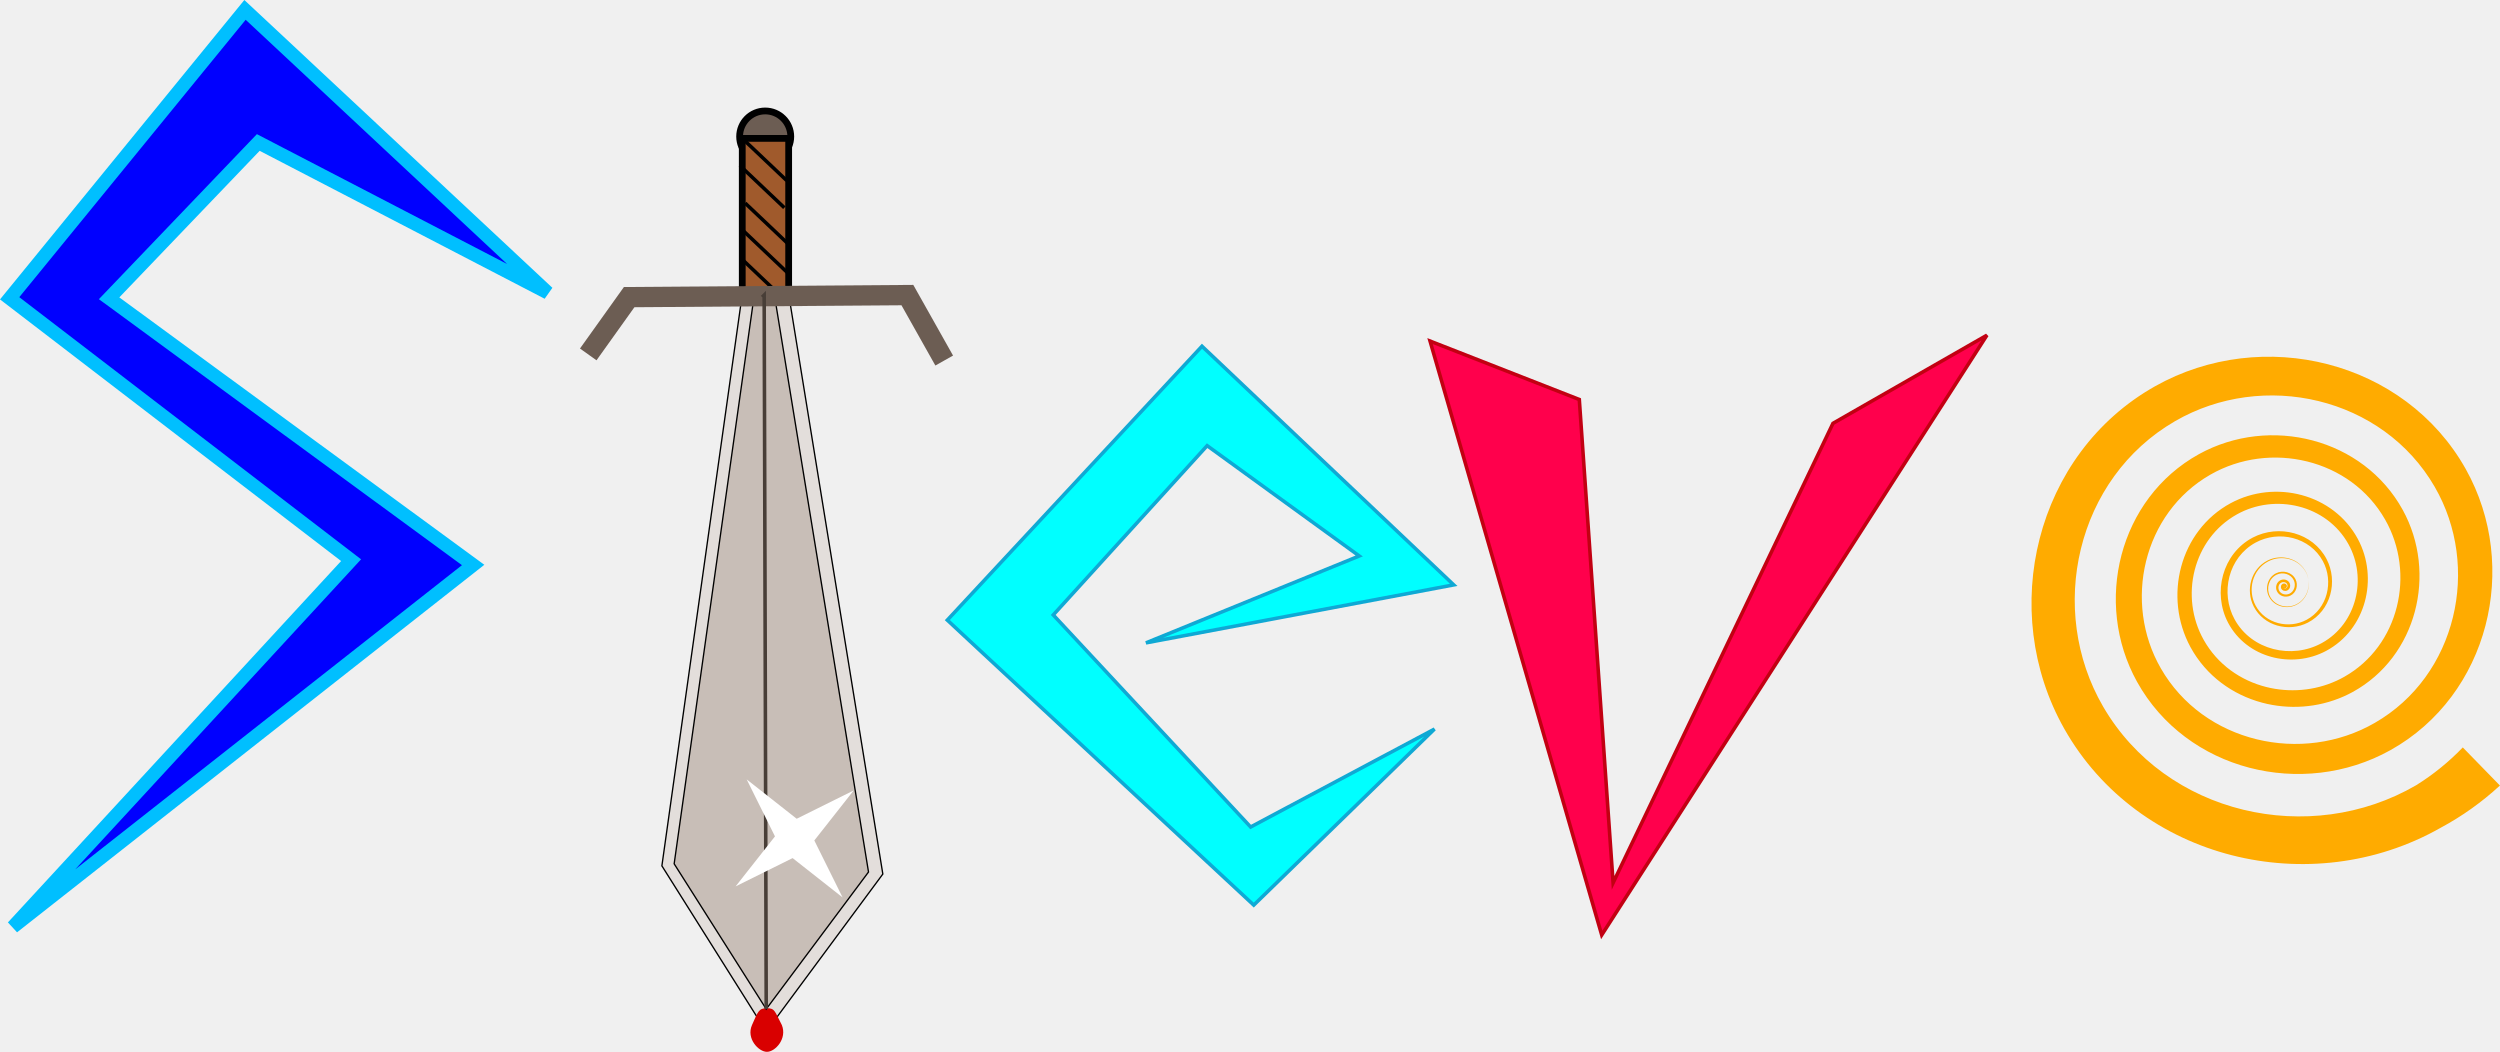
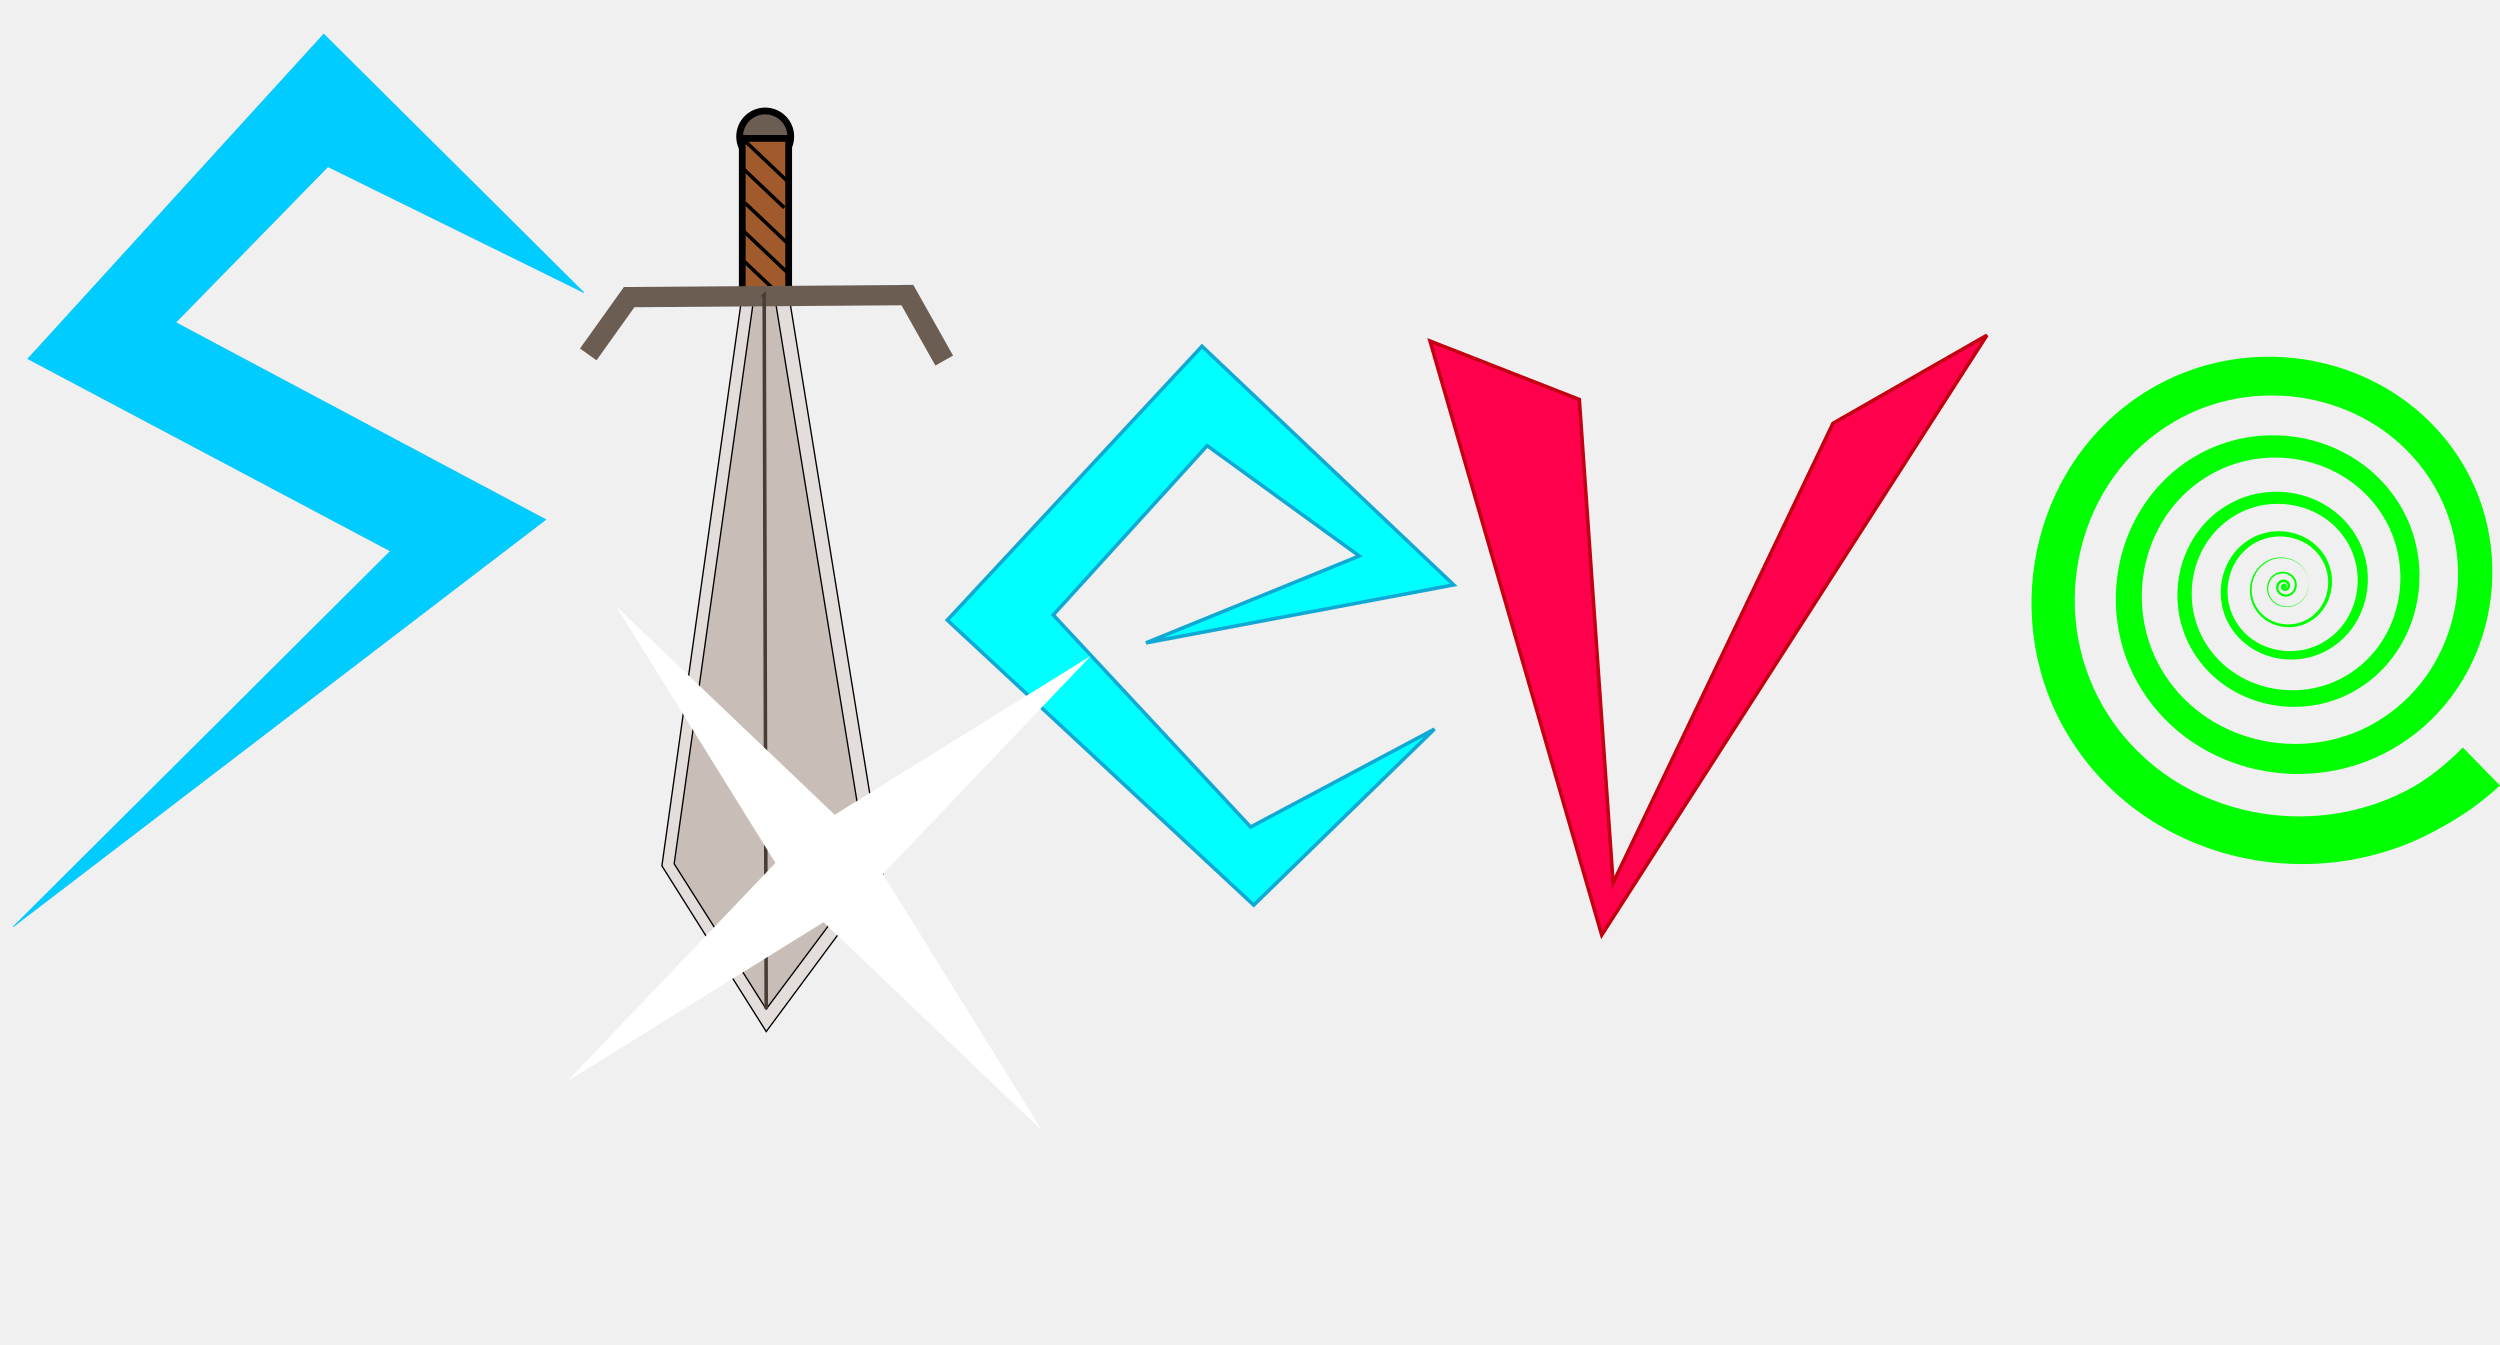
- <svg xmlns="http://www.w3.org/2000/svg" viewBox="0 0 1058.771 445.463" version="1.1" id="svg14" width="1058.771" height="445.463">
+ <svg xmlns="http://www.w3.org/2000/svg" viewBox="0 0 1058.771 569.254" version="1.1" id="svg14" width="1058.771" height="569.254">
  <defs id="defs18">
    </defs>
-   <path style="fill:#0000ff;stroke:#00bfff;stroke-width:5.731;stroke-linecap:butt;stroke-linejoin:miter;stroke-miterlimit:4;stroke-dasharray:none;stroke-opacity:1" d="M 231.986,123.982 103.765,4.185 4.087,126.326 148.691,237.236 5.454,392.594 200.379,239.274 46.205,126.326 109.381,60.342 Z" id="path10" />
+   <path style="fill:#00ccff;fill-opacity:1;stroke:#00bfff;stroke-width:0.25;stroke-linecap:butt;stroke-linejoin:miter;stroke-miterlimit:4;stroke-dasharray:none;stroke-opacity:1" d="M 247.37,123.982 137.099,14.442 11.779,151.967 165.357,233.389 5.454,392.594 231.148,220.044 74.41,136.583 138.868,70.599 Z" id="path10" />
  <circle style="opacity:1;vector-effect:none;fill:#6c5d53;fill-opacity:1;stroke:#000000;stroke-width:2.865;stroke-linecap:butt;stroke-linejoin:miter;stroke-miterlimit:4;stroke-dasharray:none;stroke-dashoffset:0;stroke-opacity:1" id="path14" cx="324.068" cy="57.823" r="10.83" />
  <rect style="opacity:1;vector-effect:none;fill:#a05a2c;fill-opacity:1;stroke:#000000;stroke-width:2.865;stroke-linecap:butt;stroke-linejoin:miter;stroke-miterlimit:4;stroke-dasharray:none;stroke-dashoffset:0;stroke-opacity:1" id="rect12" width="19.655" height="65.984" x="314.353" y="58.609" />
  <path style="fill:none;stroke:#000000;stroke-width:1.516px;stroke-linecap:butt;stroke-linejoin:miter;stroke-opacity:1" d="m 314.353,58.609 18.812,17.842" id="path823" />
  <path style="fill:none;stroke:#000000;stroke-width:1.516px;stroke-linecap:butt;stroke-linejoin:miter;stroke-opacity:1" d="m 313.362,70.129 18.812,17.842" id="path823-3" />
  <path style="fill:none;stroke:#000000;stroke-width:1.516px;stroke-linecap:butt;stroke-linejoin:miter;stroke-opacity:1" d="m 315.59,86.03 18.813,17.842" id="path823-6" />
  <path style="fill:none;stroke:#000000;stroke-width:1.516px;stroke-linecap:butt;stroke-linejoin:miter;stroke-opacity:1" d="m 314.599,97.55 18.813,17.842" id="path823-3-7" />
  <path style="fill:none;stroke:#000000;stroke-width:1.516px;stroke-linecap:butt;stroke-linejoin:miter;stroke-opacity:1" d="m 313.857,109.423 18.813,17.842" id="path823-5" />
  <path style="fill:#e3dedb;stroke:#000000;stroke-width:0.573;stroke-linecap:butt;stroke-linejoin:miter;stroke-opacity:1" d="m 314.353,124.593 -34.039,242.107 44.187,70.18 49.386,-66.714 -39.879,-245.573 z" id="path866" />
-   <path style="opacity:1;vector-effect:none;fill:#d90000;fill-opacity:1;stroke:none;stroke-width:1.355;stroke-linecap:butt;stroke-linejoin:miter;stroke-miterlimit:4;stroke-dasharray:none;stroke-dashoffset:0;stroke-opacity:1" d="m 331.111,434.096 c 2.36,5.82 -2.826,11.367 -6.313,11.367 -3.486,0 -8.873,-5.602 -6.313,-11.367 2.517,-5.668 2.826,-7.117 6.313,-7.117 3.486,0 3.324,1.449 6.313,7.117" id="path4611" />
  <path style="fill:#c8beb7;stroke:#000000;stroke-width:0.573;stroke-linecap:butt;stroke-linejoin:miter;stroke-opacity:1" d="m 319.303,125.837 8.664,-0.867 39.855,244.33 -43.321,58.05 -38.989,-61.516 z" id="path872" />
  <path style="fill:none;stroke:#6c5d53;stroke-width:8.596;stroke-linecap:butt;stroke-linejoin:miter;stroke-opacity:1" d="m 249.123,150.097 17.328,-24.26 117.833,-0.867 15.595,27.725" id="path16" />
  <path style="fill:none;stroke:#483e37;stroke-width:1.516px;stroke-linecap:butt;stroke-linejoin:miter;stroke-opacity:1" d="m 324.501,427.35 -0.866,-302.38 v 0 l -0.866,0.867" id="path868" />
  <path style="fill:#00ffff;stroke:#0fa9d4;stroke-width:1.516px;stroke-linecap:butt;stroke-linejoin:miter;stroke-opacity:1" d="M 485.316,272.261 615.655,247.7 509.048,146.631 401.198,262.618 l 129.774,120.696 76.546,-74.55 -77.865,41.475 -83.59,-89.806 65.17,-71.687 64.416,46.711 z" id="path893" />
  <path style="fill:#ff004c;fill-opacity:1;stroke:#c20012;stroke-width:1.516px;stroke-linecap:butt;stroke-linejoin:miter;stroke-opacity:1" d="m 605.635,144.446 63.211,24.749 14.315,204.7 93.121,-194.605 65.207,-37.331 -163.15,254.011 z" id="path895" />
-   <path style="fill:#ffab00;fill-opacity:1;fill-rule:nonzero;stroke:none;stroke-width:0.5" id="path897" d="m -183.207,146.598 c -0.005,0.004 -0.011,0.006 -0.018,0.007 -0.007,9.7e-4 -0.013,8e-5 -0.018,-0.001 -0.009,-0.003 -0.015,-0.008 -0.017,-0.01 -0.003,-0.003 -0.005,-0.005 -0.006,-0.007 -6.8e-4,-0.001 -0.001,-0.002 -0.002,-0.003 -6e-4,-0.001 -0.001,-0.003 -0.002,-0.005 -0.002,-0.005 -0.002,-0.01 -0.002,-0.015 2.3e-4,-0.005 0.001,-0.01 0.003,-0.014 0.003,-0.008 0.008,-0.013 0.012,-0.016 0.004,-0.003 0.007,-0.005 0.011,-0.007 0.003,-0.001 0.007,-0.003 0.011,-0.003 0.01,-0.001 0.019,7.6e-4 0.027,0.005 0.007,0.004 0.013,0.009 0.016,0.014 0.006,0.008 0.009,0.018 0.009,0.027 -4e-5,0.01 -0.003,0.019 -0.008,0.026 -0.005,0.007 -0.011,0.013 -0.016,0.016 -0.01,0.006 -0.022,0.009 -0.034,0.009 -0.011,-0.001 -0.02,-0.005 -0.028,-0.011 -0.008,-0.006 -0.013,-0.013 -0.017,-0.019 -0.007,-0.013 -0.01,-0.027 -0.008,-0.042 0.002,-0.012 0.007,-0.023 0.014,-0.032 0.007,-0.009 0.015,-0.015 0.024,-0.019 0.016,-0.008 0.034,-0.011 0.052,-0.007 0.014,0.003 0.026,0.01 0.036,0.018 0.01,0.009 0.017,0.019 0.022,0.029 0.01,0.02 0.012,0.044 0.006,0.066 -0.005,0.017 -0.013,0.031 -0.024,0.043 -0.011,0.012 -0.024,0.02 -0.037,0.026 -0.026,0.011 -0.056,0.013 -0.083,0.005 -0.02,-0.006 -0.038,-0.017 -0.052,-0.031 -0.014,-0.014 -0.024,-0.03 -0.031,-0.047 -0.013,-0.033 -0.015,-0.071 -0.003,-0.106 0.009,-0.025 0.023,-0.046 0.04,-0.063 0.017,-0.017 0.038,-0.029 0.059,-0.038 0.042,-0.016 0.09,-0.017 0.134,-7.9e-4 0.031,0.011 0.057,0.029 0.077,0.051 0.021,0.022 0.036,0.048 0.045,0.074 0.019,0.053 0.019,0.114 -0.002,0.168 -0.015,0.037 -0.037,0.069 -0.065,0.094 -0.028,0.025 -0.06,0.043 -0.093,0.055 -0.067,0.023 -0.143,0.022 -0.211,-0.006 -0.046,-0.019 -0.084,-0.048 -0.115,-0.082 -0.03,-0.034 -0.052,-0.074 -0.067,-0.116 -0.028,-0.084 -0.025,-0.179 0.012,-0.262 0.024,-0.056 0.06,-0.102 0.102,-0.139 0.043,-0.037 0.092,-0.063 0.144,-0.08 0.104,-0.033 0.221,-0.028 0.323,0.018 0.135,0.061 0.224,0.175 0.264,0.303 0.04,0.127 0.032,0.271 -0.026,0.396 -0.076,0.162 -0.215,0.268 -0.37,0.316 -0.155,0.047 -0.329,0.036 -0.48,-0.036 -0.194,-0.093 -0.32,-0.26 -0.376,-0.448 -0.056,-0.188 -0.041,-0.398 0.048,-0.579 0.112,-0.23 0.314,-0.38 0.539,-0.446 0.225,-0.065 0.476,-0.047 0.694,0.062 0.272,0.135 0.449,0.375 0.525,0.644 0.076,0.268 0.053,0.567 -0.078,0.825 -0.161,0.319 -0.445,0.527 -0.763,0.616 -0.318,0.089 -0.671,0.06 -0.975,-0.097 -0.372,-0.191 -0.616,-0.525 -0.719,-0.899 -0.103,-0.374 -0.067,-0.788 0.119,-1.145 0.225,-0.433 0.615,-0.716 1.053,-0.835 0.437,-0.119 0.921,-0.075 1.337,0.144 0.501,0.263 0.828,0.717 0.965,1.226 0.137,0.509 0.084,1.071 -0.173,1.553 -0.306,0.576 -0.832,0.953 -1.421,1.11 -0.588,0.157 -1.239,0.094 -1.795,-0.205 -0.661,-0.355 -1.093,-0.96 -1.272,-1.638 -0.179,-0.678 -0.105,-1.425 0.242,-2.065 0.408,-0.754 1.102,-1.248 1.88,-1.452 0.777,-0.204 1.633,-0.117 2.366,0.283 0.858,0.468 1.419,1.26 1.65,2.148 0.231,0.886 0.13,1.863 -0.329,2.698 -0.534,0.972 -1.435,1.608 -2.444,1.869 -1.008,0.26 -2.117,0.144 -3.064,-0.381 -1.097,-0.606 -1.816,-1.627 -2.109,-2.771 -0.293,-1.141 -0.16,-2.396 0.438,-3.468 0.686,-1.235 1.838,-2.044 3.129,-2.373 1.287,-0.328 2.703,-0.176 3.911,0.5 1.385,0.774 2.293,2.07 2.661,3.521 0.367,1.447 0.194,3.038 -0.57,4.395 -0.87,1.549 -2.323,2.564 -3.95,2.974 -1.452,0.366 -3.032,0.248 -4.438,-0.398 -0.164,-0.075 -0.326,-0.158 -0.485,-0.248 -1.731,-0.977 -2.86,-2.604 -3.313,-4.417 -0.455,-1.817 -0.228,-3.805 0.734,-5.494 1.092,-1.922 2.904,-3.173 4.922,-3.673 2.021,-0.502 4.23,-0.245 6.105,0.829 2.125,1.214 3.508,3.225 4.06,5.46 0.552,2.24 0.265,4.686 -0.929,6.761 -1.345,2.344 -3.568,3.869 -6.038,4.476 -2.476,0.608 -5.177,0.287 -7.468,-1.036 -2.58,-1.486 -4.259,-3.936 -4.925,-6.66 -0.668,-2.73 -0.312,-5.707 1.149,-8.231 1.637,-2.834 4.333,-4.679 7.331,-5.411 3.004,-0.733 6.279,-0.34 9.057,1.271 3.108,1.8 5.135,4.762 5.937,8.055 0.804,3.3 0.371,6.898 -1.402,9.949 -1.976,3.405 -5.224,5.627 -8.837,6.507 -3.619,0.881 -7.566,0.406 -10.915,-1.542 -1.079,-0.671 -2.069,-1.476 -2.943,-2.386 l -2.343,2.404 c 1.133,1.045 2.393,1.944 3.744,2.668 4.101,2.329 8.864,2.83 13.175,1.729 4.317,-1.103 8.218,-3.823 10.568,-7.977 2.113,-3.74 2.563,-8.08 1.553,-12.004 -1.011,-3.93 -3.494,-7.477 -7.279,-9.608 -3.399,-1.911 -7.341,-2.312 -10.901,-1.39 -3.566,0.923 -6.78,3.182 -8.708,6.621 -1.723,3.079 -2.08,6.647 -1.24,9.867 0.841,3.225 2.888,6.129 6.003,7.866 2.78,1.548 5.999,1.864 8.901,1.103 2.907,-0.762 5.522,-2.612 7.082,-5.423 1.386,-2.501 1.666,-5.395 0.978,-8.003 -0.689,-2.612 -2.354,-4.959 -4.883,-6.357 -2.242,-1.237 -4.836,-1.485 -7.172,-0.866 -2.34,0.62 -4.441,2.115 -5.689,4.383 -1.101,2.004 -1.32,4.321 -0.765,6.409 0.556,2.091 1.893,3.967 3.922,5.08 0.187,0.103 0.378,0.197 0.571,0.282 1.65,0.73 3.479,0.837 5.141,0.393 1.868,-0.499 3.536,-1.695 4.522,-3.503 0.866,-1.592 1.032,-3.428 0.589,-5.075 -0.446,-1.658 -1.511,-3.137 -3.119,-4.008 -1.409,-0.762 -3.034,-0.906 -4.49,-0.511 -1.466,0.397 -2.771,1.341 -3.538,2.766 -0.667,1.242 -0.791,2.673 -0.441,3.955 0.352,1.289 1.186,2.436 2.441,3.107 1.089,0.581 2.343,0.686 3.466,0.377 1.129,-0.311 2.131,-1.043 2.716,-2.145 0.503,-0.95 0.592,-2.044 0.321,-3.021 -0.273,-0.983 -0.913,-1.855 -1.874,-2.36 -0.824,-0.432 -1.772,-0.508 -2.619,-0.27 -0.851,0.239 -1.604,0.794 -2.039,1.629 -0.369,0.711 -0.432,1.527 -0.226,2.256 0.207,0.732 0.687,1.378 1.406,1.75 0.608,0.313 1.307,0.365 1.929,0.187 0.625,-0.179 1.176,-0.59 1.491,-1.206 0.263,-0.517 0.306,-1.11 0.153,-1.638 -0.153,-0.53 -0.504,-0.995 -1.027,-1.26 -0.435,-0.219 -0.935,-0.253 -1.379,-0.123 -0.445,0.131 -0.835,0.426 -1.055,0.867 -0.181,0.363 -0.208,0.78 -0.098,1.149 0.11,0.37 0.357,0.694 0.724,0.875 0.3,0.147 0.643,0.168 0.948,0.077 0.305,-0.092 0.57,-0.296 0.717,-0.599 0.118,-0.245 0.134,-0.525 0.059,-0.772 -0.076,-0.248 -0.242,-0.462 -0.489,-0.58 -0.197,-0.094 -0.422,-0.106 -0.62,-0.044 -0.199,0.061 -0.369,0.196 -0.463,0.394 -0.073,0.155 -0.082,0.333 -0.032,0.49 0.049,0.156 0.155,0.29 0.311,0.362 0.12,0.055 0.258,0.061 0.379,0.023 0.121,-0.038 0.223,-0.121 0.277,-0.241 0.041,-0.091 0.045,-0.195 0.015,-0.287 -0.029,-0.091 -0.091,-0.167 -0.181,-0.206 -0.067,-0.029 -0.143,-0.032 -0.21,-0.01 -0.033,0.011 -0.063,0.028 -0.088,0.05 -0.025,0.022 -0.046,0.049 -0.06,0.082 -0.02,0.046 -0.022,0.1 -0.006,0.147 0.008,0.023 0.019,0.044 0.034,0.061 0.015,0.017 0.034,0.031 0.056,0.041 0.03,0.013 0.066,0.014 0.097,0.004 0.015,-0.005 0.028,-0.013 0.039,-0.022 0.011,-0.009 0.019,-0.021 0.025,-0.035 0.008,-0.018 0.008,-0.039 0.002,-0.058 -0.003,-0.009 -0.007,-0.016 -0.012,-0.022 -0.005,-0.006 -0.011,-0.01 -0.019,-0.014 -0.008,-0.004 -0.019,-0.004 -0.028,-0.002 -0.004,0.001 -0.007,0.003 -0.009,0.004 -0.002,0.002 -0.004,0.003 -0.005,0.006 -9.6e-4,6.6e-4 -0.002,0.005 -0.002,0.006 -1.3e-4,7.6e-4 -3.7e-4,6.6e-4 -0.001,2e-4 -0.001,-4.8e-4 -0.003,-0.001 -0.004,-9.2e-4 -0.004,-5.2e-4 -0.006,7.6e-4 -0.009,0.003 -0.002,0.001 -0.004,0.003 -0.006,0.006 -0.002,0.003 -0.004,0.007 -0.005,0.011 -0.001,0.007 2.2e-4,0.013 0.003,0.019 0.002,0.003 0.005,0.007 0.009,0.01 0.004,0.003 0.01,0.006 0.015,0.007 0.008,0.001 0.017,-3.4e-4 0.024,-0.005 0.004,-0.002 0.008,-0.006 0.012,-0.011 0.004,-0.005 0.007,-0.012 0.008,-0.019 0.001,-0.009 -9.6e-4,-0.018 -0.006,-0.026 -0.003,-0.004 -0.007,-0.009 -0.012,-0.013 -0.006,-0.004 -0.013,-0.007 -0.021,-0.008 -0.009,-6e-4 -0.018,0.002 -0.026,0.007 -0.004,0.003 -0.009,0.007 -0.013,0.013 -0.004,0.007 -0.007,0.015 -0.007,0.023 1.7e-4,0.009 0.003,0.017 0.008,0.024 0.003,0.004 0.008,0.009 0.015,0.013 0.007,0.004 0.016,0.006 0.025,0.005 0.004,-6.5e-4 0.008,-0.002 0.011,-0.003 0.003,-0.001 0.006,-0.003 0.01,-0.006 0.003,-0.003 0.008,-0.008 0.012,-0.016 0.002,-0.004 0.003,-0.009 0.003,-0.014 2.3e-4,-0.005 -5.5e-4,-0.01 -0.002,-0.015 -7.6e-4,-0.002 -0.002,-0.004 -0.002,-0.005 -6.3e-4,-0.001 -0.001,-0.002 -0.002,-0.003 -0.001,-0.002 -0.003,-0.005 -0.006,-0.007 -0.002,-0.002 -0.008,-0.007 -0.017,-0.01 -0.005,-0.001 -0.011,-0.002 -0.018,-0.001 -0.007,9.8e-4 -0.013,0.004 -0.018,0.007 l 0.056,0.009 z" transform="matrix(-6.712023,0,0,6.712023,-262.3293,-735.3949)" />
-   <path style="opacity:1;vector-effect:none;fill:#ffffff;fill-opacity:1;stroke:none;stroke-width:0.461;stroke-linecap:butt;stroke-linejoin:miter;stroke-miterlimit:4;stroke-dasharray:none;stroke-dashoffset:0;stroke-opacity:1" id="path23" d="m 356.851,380.079 -21.174,-16.669 -24.138,11.982 16.669,-21.174 -11.982,-24.138 21.174,16.669 24.138,-11.982 -16.669,21.174 z" />
+   <path style="fill:#00ff00;fill-opacity:1;fill-rule:nonzero;stroke:none;stroke-width:0.5" id="path897" d="m -183.207,146.598 c -0.005,0.004 -0.011,0.006 -0.018,0.007 -0.007,9.7e-4 -0.013,8e-5 -0.018,-0.001 -0.009,-0.003 -0.015,-0.008 -0.017,-0.01 -0.003,-0.003 -0.005,-0.005 -0.006,-0.007 -6.8e-4,-0.001 -0.001,-0.002 -0.002,-0.003 -6e-4,-0.001 -0.001,-0.003 -0.002,-0.005 -0.002,-0.005 -0.002,-0.01 -0.002,-0.015 2.3e-4,-0.005 0.001,-0.01 0.003,-0.014 0.003,-0.008 0.008,-0.013 0.012,-0.016 0.004,-0.003 0.007,-0.005 0.011,-0.007 0.003,-0.001 0.007,-0.003 0.011,-0.003 0.01,-0.001 0.019,7.6e-4 0.027,0.005 0.007,0.004 0.013,0.009 0.016,0.014 0.006,0.008 0.009,0.018 0.009,0.027 -4e-5,0.01 -0.003,0.019 -0.008,0.026 -0.005,0.007 -0.011,0.013 -0.016,0.016 -0.01,0.006 -0.022,0.009 -0.034,0.009 -0.011,-0.001 -0.02,-0.005 -0.028,-0.011 -0.008,-0.006 -0.013,-0.013 -0.017,-0.019 -0.007,-0.013 -0.01,-0.027 -0.008,-0.042 0.002,-0.012 0.007,-0.023 0.014,-0.032 0.007,-0.009 0.015,-0.015 0.024,-0.019 0.016,-0.008 0.034,-0.011 0.052,-0.007 0.014,0.003 0.026,0.01 0.036,0.018 0.01,0.009 0.017,0.019 0.022,0.029 0.01,0.02 0.012,0.044 0.006,0.066 -0.005,0.017 -0.013,0.031 -0.024,0.043 -0.011,0.012 -0.024,0.02 -0.037,0.026 -0.026,0.011 -0.056,0.013 -0.083,0.005 -0.02,-0.006 -0.038,-0.017 -0.052,-0.031 -0.014,-0.014 -0.024,-0.03 -0.031,-0.047 -0.013,-0.033 -0.015,-0.071 -0.003,-0.106 0.009,-0.025 0.023,-0.046 0.04,-0.063 0.017,-0.017 0.038,-0.029 0.059,-0.038 0.042,-0.016 0.09,-0.017 0.134,-7.9e-4 0.031,0.011 0.057,0.029 0.077,0.051 0.021,0.022 0.036,0.048 0.045,0.074 0.019,0.053 0.019,0.114 -0.002,0.168 -0.015,0.037 -0.037,0.069 -0.065,0.094 -0.028,0.025 -0.06,0.043 -0.093,0.055 -0.067,0.023 -0.143,0.022 -0.211,-0.006 -0.046,-0.019 -0.084,-0.048 -0.115,-0.082 -0.03,-0.034 -0.052,-0.074 -0.067,-0.116 -0.028,-0.084 -0.025,-0.179 0.012,-0.262 0.024,-0.056 0.06,-0.102 0.102,-0.139 0.043,-0.037 0.092,-0.063 0.144,-0.08 0.104,-0.033 0.221,-0.028 0.323,0.018 0.135,0.061 0.224,0.175 0.264,0.303 0.04,0.127 0.032,0.271 -0.026,0.396 -0.076,0.162 -0.215,0.268 -0.37,0.316 -0.155,0.047 -0.329,0.036 -0.48,-0.036 -0.194,-0.093 -0.32,-0.26 -0.376,-0.448 -0.056,-0.188 -0.041,-0.398 0.048,-0.579 0.112,-0.23 0.314,-0.38 0.539,-0.446 0.225,-0.065 0.476,-0.047 0.694,0.062 0.272,0.135 0.449,0.375 0.525,0.644 0.076,0.268 0.053,0.567 -0.078,0.825 -0.161,0.319 -0.445,0.527 -0.763,0.616 -0.318,0.089 -0.671,0.06 -0.975,-0.097 -0.372,-0.191 -0.616,-0.525 -0.719,-0.899 -0.103,-0.374 -0.067,-0.788 0.119,-1.145 0.225,-0.433 0.615,-0.716 1.053,-0.835 0.437,-0.119 0.921,-0.075 1.337,0.144 0.501,0.263 0.828,0.717 0.965,1.226 0.137,0.509 0.084,1.071 -0.173,1.553 -0.306,0.576 -0.832,0.953 -1.421,1.11 -0.588,0.157 -1.239,0.094 -1.795,-0.205 -0.661,-0.355 -1.093,-0.96 -1.272,-1.638 -0.179,-0.678 -0.105,-1.425 0.242,-2.065 0.408,-0.754 1.102,-1.248 1.88,-1.452 0.777,-0.204 1.633,-0.117 2.366,0.283 0.858,0.468 1.419,1.26 1.65,2.148 0.231,0.886 0.13,1.863 -0.329,2.698 -0.534,0.972 -1.435,1.608 -2.444,1.869 -1.008,0.26 -2.117,0.144 -3.064,-0.381 -1.097,-0.606 -1.816,-1.627 -2.109,-2.771 -0.293,-1.141 -0.16,-2.396 0.438,-3.468 0.686,-1.235 1.838,-2.044 3.129,-2.373 1.287,-0.328 2.703,-0.176 3.911,0.5 1.385,0.774 2.293,2.07 2.661,3.521 0.367,1.447 0.194,3.038 -0.57,4.395 -0.87,1.549 -2.323,2.564 -3.95,2.974 -1.452,0.366 -3.032,0.248 -4.438,-0.398 -0.164,-0.075 -0.326,-0.158 -0.485,-0.248 -1.731,-0.977 -2.86,-2.604 -3.313,-4.417 -0.455,-1.817 -0.228,-3.805 0.734,-5.494 1.092,-1.922 2.904,-3.173 4.922,-3.673 2.021,-0.502 4.23,-0.245 6.105,0.829 2.125,1.214 3.508,3.225 4.06,5.46 0.552,2.24 0.265,4.686 -0.929,6.761 -1.345,2.344 -3.568,3.869 -6.038,4.476 -2.476,0.608 -5.177,0.287 -7.468,-1.036 -2.58,-1.486 -4.259,-3.936 -4.925,-6.66 -0.668,-2.73 -0.312,-5.707 1.149,-8.231 1.637,-2.834 4.333,-4.679 7.331,-5.411 3.004,-0.733 6.279,-0.34 9.057,1.271 3.108,1.8 5.135,4.762 5.937,8.055 0.804,3.3 0.371,6.898 -1.402,9.949 -1.976,3.405 -5.224,5.627 -8.837,6.507 -3.619,0.881 -7.566,0.406 -10.915,-1.542 -1.079,-0.671 -2.069,-1.476 -2.943,-2.386 l -2.343,2.404 c 1.133,1.045 2.393,1.944 3.744,2.668 4.101,2.329 8.864,2.83 13.175,1.729 4.317,-1.103 8.218,-3.823 10.568,-7.977 2.113,-3.74 2.563,-8.08 1.553,-12.004 -1.011,-3.93 -3.494,-7.477 -7.279,-9.608 -3.399,-1.911 -7.341,-2.312 -10.901,-1.39 -3.566,0.923 -6.78,3.182 -8.708,6.621 -1.723,3.079 -2.08,6.647 -1.24,9.867 0.841,3.225 2.888,6.129 6.003,7.866 2.78,1.548 5.999,1.864 8.901,1.103 2.907,-0.762 5.522,-2.612 7.082,-5.423 1.386,-2.501 1.666,-5.395 0.978,-8.003 -0.689,-2.612 -2.354,-4.959 -4.883,-6.357 -2.242,-1.237 -4.836,-1.485 -7.172,-0.866 -2.34,0.62 -4.441,2.115 -5.689,4.383 -1.101,2.004 -1.32,4.321 -0.765,6.409 0.556,2.091 1.893,3.967 3.922,5.08 0.187,0.103 0.378,0.197 0.571,0.282 1.65,0.73 3.479,0.837 5.141,0.393 1.868,-0.499 3.536,-1.695 4.522,-3.503 0.866,-1.592 1.032,-3.428 0.589,-5.075 -0.446,-1.658 -1.511,-3.137 -3.119,-4.008 -1.409,-0.762 -3.034,-0.906 -4.49,-0.511 -1.466,0.397 -2.771,1.341 -3.538,2.766 -0.667,1.242 -0.791,2.673 -0.441,3.955 0.352,1.289 1.186,2.436 2.441,3.107 1.089,0.581 2.343,0.686 3.466,0.377 1.129,-0.311 2.131,-1.043 2.716,-2.145 0.503,-0.95 0.592,-2.044 0.321,-3.021 -0.273,-0.983 -0.913,-1.855 -1.874,-2.36 -0.824,-0.432 -1.772,-0.508 -2.619,-0.27 -0.851,0.239 -1.604,0.794 -2.039,1.629 -0.369,0.711 -0.432,1.527 -0.226,2.256 0.207,0.732 0.687,1.378 1.406,1.75 0.608,0.313 1.307,0.365 1.929,0.187 0.625,-0.179 1.176,-0.59 1.491,-1.206 0.263,-0.517 0.306,-1.11 0.153,-1.638 -0.153,-0.53 -0.504,-0.995 -1.027,-1.26 -0.435,-0.219 -0.935,-0.253 -1.379,-0.123 -0.445,0.131 -0.835,0.426 -1.055,0.867 -0.181,0.363 -0.208,0.78 -0.098,1.149 0.11,0.37 0.357,0.694 0.724,0.875 0.3,0.147 0.643,0.168 0.948,0.077 0.305,-0.092 0.57,-0.296 0.717,-0.599 0.118,-0.245 0.134,-0.525 0.059,-0.772 -0.076,-0.248 -0.242,-0.462 -0.489,-0.58 -0.197,-0.094 -0.422,-0.106 -0.62,-0.044 -0.199,0.061 -0.369,0.196 -0.463,0.394 -0.073,0.155 -0.082,0.333 -0.032,0.49 0.049,0.156 0.155,0.29 0.311,0.362 0.12,0.055 0.258,0.061 0.379,0.023 0.121,-0.038 0.223,-0.121 0.277,-0.241 0.041,-0.091 0.045,-0.195 0.015,-0.287 -0.029,-0.091 -0.091,-0.167 -0.181,-0.206 -0.067,-0.029 -0.143,-0.032 -0.21,-0.01 -0.033,0.011 -0.063,0.028 -0.088,0.05 -0.025,0.022 -0.046,0.049 -0.06,0.082 -0.02,0.046 -0.022,0.1 -0.006,0.147 0.008,0.023 0.019,0.044 0.034,0.061 0.015,0.017 0.034,0.031 0.056,0.041 0.03,0.013 0.066,0.014 0.097,0.004 0.015,-0.005 0.028,-0.013 0.039,-0.022 0.011,-0.009 0.019,-0.021 0.025,-0.035 0.008,-0.018 0.008,-0.039 0.002,-0.058 -0.003,-0.009 -0.007,-0.016 -0.012,-0.022 -0.005,-0.006 -0.011,-0.01 -0.019,-0.014 -0.008,-0.004 -0.019,-0.004 -0.028,-0.002 -0.004,0.001 -0.007,0.003 -0.009,0.004 -0.002,0.002 -0.004,0.003 -0.005,0.006 -9.6e-4,6.6e-4 -0.002,0.005 -0.002,0.006 -1.3e-4,7.6e-4 -3.7e-4,6.6e-4 -0.001,2e-4 -0.001,-4.8e-4 -0.003,-0.001 -0.004,-9.2e-4 -0.004,-5.2e-4 -0.006,7.6e-4 -0.009,0.003 -0.002,0.001 -0.004,0.003 -0.006,0.006 -0.002,0.003 -0.004,0.007 -0.005,0.011 -0.001,0.007 2.2e-4,0.013 0.003,0.019 0.002,0.003 0.005,0.007 0.009,0.01 0.004,0.003 0.01,0.006 0.015,0.007 0.008,0.001 0.017,-3.4e-4 0.024,-0.005 0.004,-0.002 0.008,-0.006 0.012,-0.011 0.004,-0.005 0.007,-0.012 0.008,-0.019 0.001,-0.009 -9.6e-4,-0.018 -0.006,-0.026 -0.003,-0.004 -0.007,-0.009 -0.012,-0.013 -0.006,-0.004 -0.013,-0.007 -0.021,-0.008 -0.009,-6e-4 -0.018,0.002 -0.026,0.007 -0.004,0.003 -0.009,0.007 -0.013,0.013 -0.004,0.007 -0.007,0.015 -0.007,0.023 1.7e-4,0.009 0.003,0.017 0.008,0.024 0.003,0.004 0.008,0.009 0.015,0.013 0.007,0.004 0.016,0.006 0.025,0.005 0.004,-6.5e-4 0.008,-0.002 0.011,-0.003 0.003,-0.001 0.006,-0.003 0.01,-0.006 0.003,-0.003 0.008,-0.008 0.012,-0.016 0.002,-0.004 0.003,-0.009 0.003,-0.014 2.3e-4,-0.005 -5.5e-4,-0.01 -0.002,-0.015 -7.6e-4,-0.002 -0.002,-0.004 -0.002,-0.005 -6.3e-4,-0.001 -0.001,-0.002 -0.002,-0.003 -0.001,-0.002 -0.003,-0.005 -0.006,-0.007 -0.002,-0.002 -0.008,-0.007 -0.017,-0.01 -0.005,-0.001 -0.011,-0.002 -0.018,-0.001 -0.007,9.8e-4 -0.013,0.004 -0.018,0.007 l 0.056,0.009 z" transform="matrix(-6.712023,0,0,6.712023,-262.3293,-735.3949)" />
+   <path style="opacity:1;vector-effect:none;fill:#ffffff;fill-opacity:1;stroke:none;stroke-width:2.043;stroke-linecap:butt;stroke-linejoin:miter;stroke-miterlimit:4;stroke-dasharray:none;stroke-dashoffset:0;stroke-opacity:1" id="path23" d="m 441.25,478.711 -92.457,-88.157 -108.545,67.363 88.157,-92.457 -67.363,-108.545 92.457,88.157 108.545,-67.363 -88.157,92.457 z" />
</svg>
